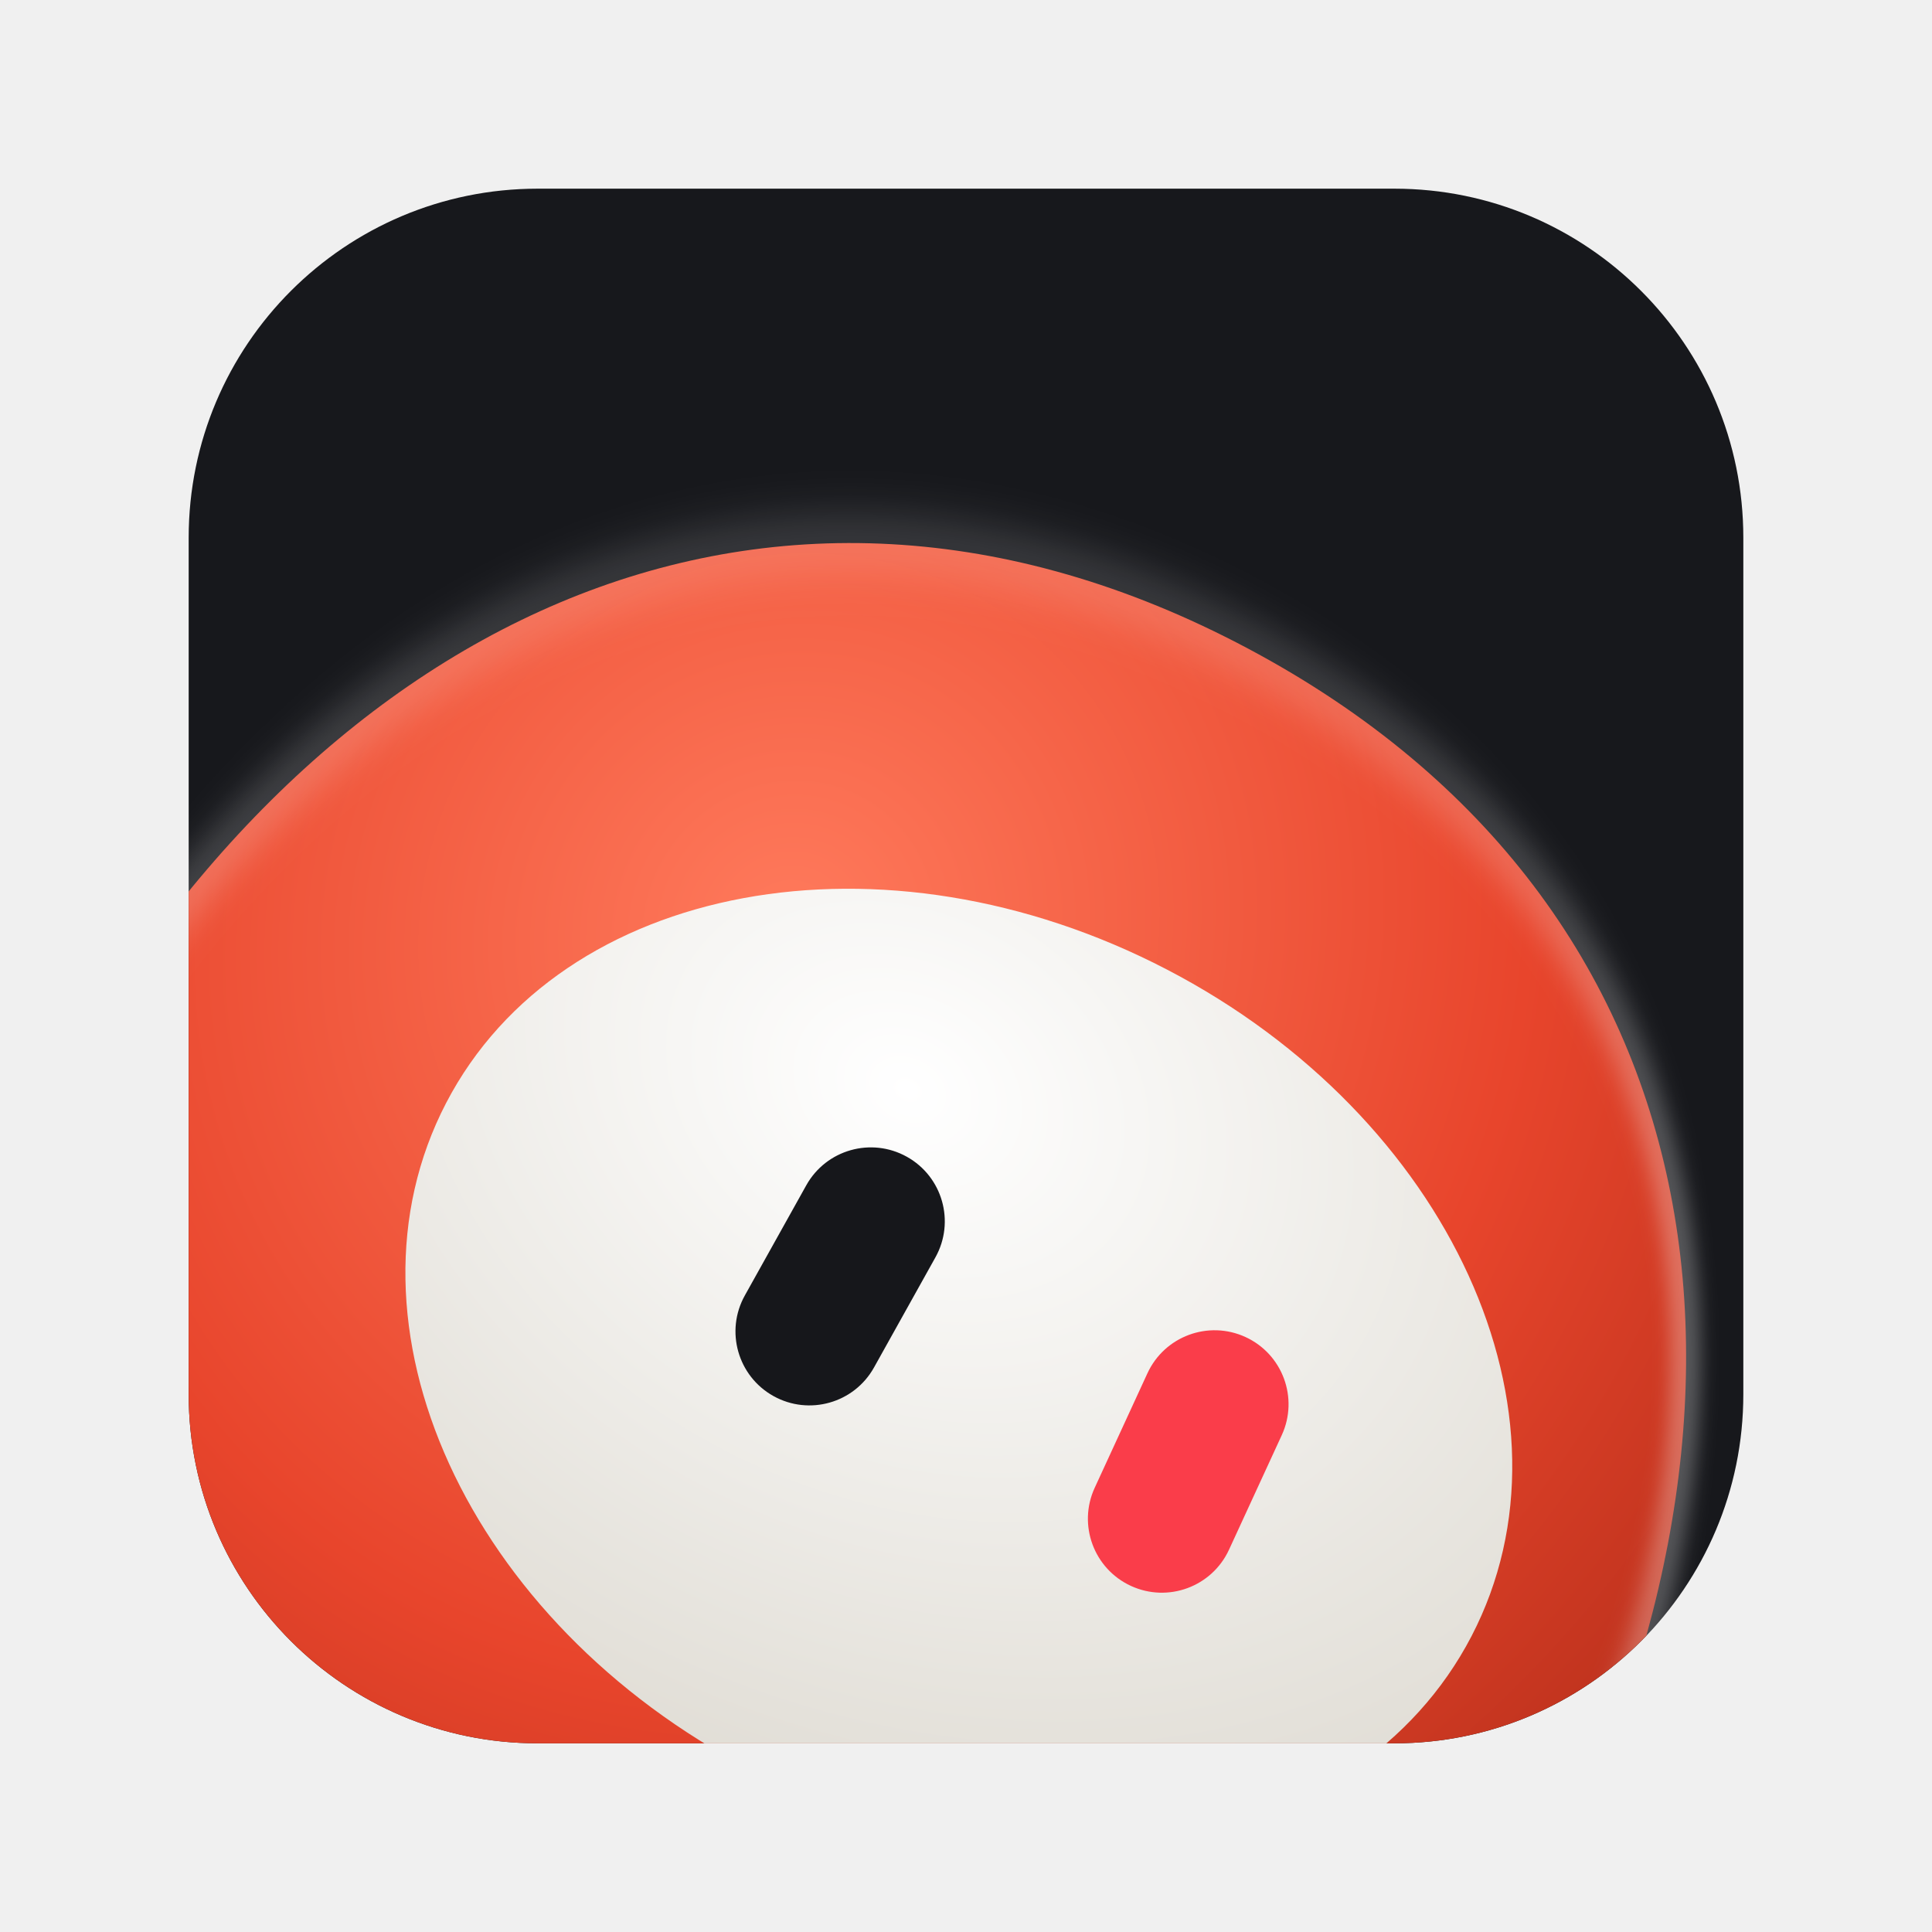
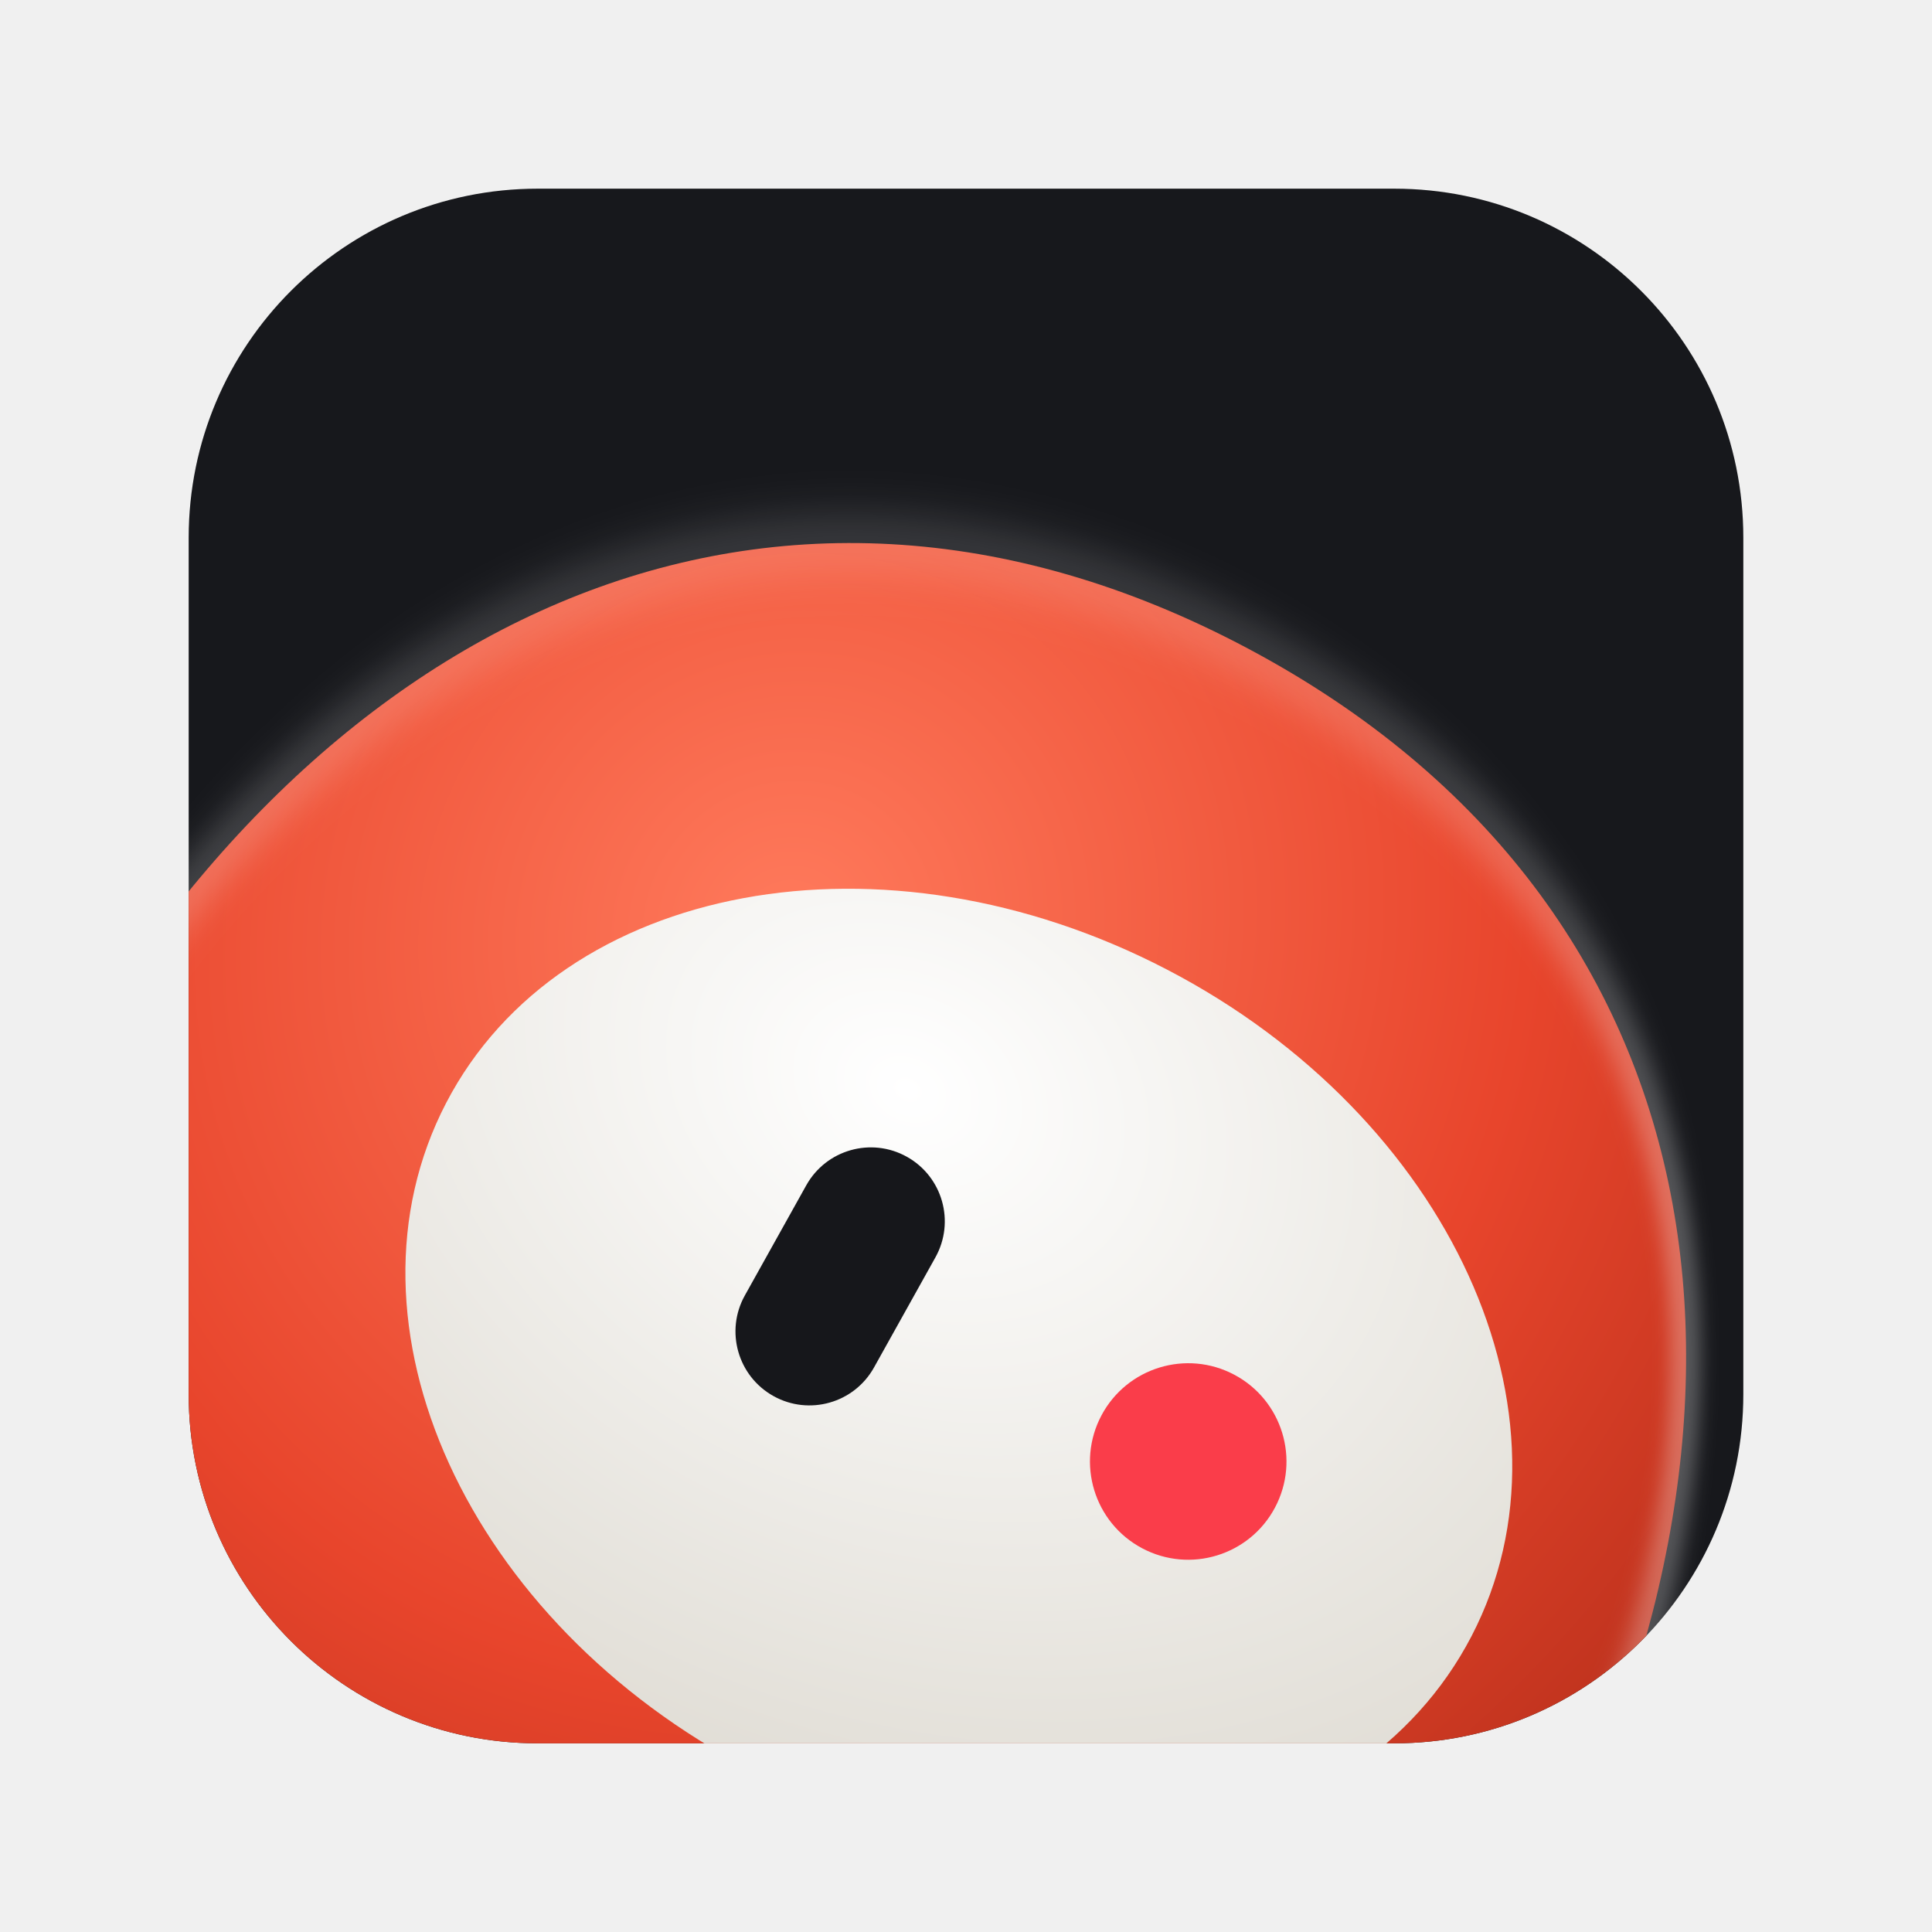
<svg xmlns="http://www.w3.org/2000/svg" width="1024" height="1024" viewBox="0 0 1024 1024">
  <defs>
    <clipPath id="c">
      <rect x="100" y="100" width="824" height="824" rx="185" />
    </clipPath>
    <radialGradient id="b" cx="0.34" cy="0.26" r="0.85">
      <stop offset="0" stop-color="#FF7A5C" />
      <stop offset="0.5" stop-color="#E8452C" />
      <stop offset="1" stop-color="#9E2412" />
    </radialGradient>
    <radialGradient id="f" cx="0.35" cy="0.25" r="0.9">
      <stop offset="0" stop-color="#FFFFFF" />
      <stop offset="1" stop-color="#DCD8CF" />
    </radialGradient>
    <filter id="r" x="-20%" y="-20%" width="140%" height="140%">
      <feGaussianBlur stdDeviation="0.9" />
    </filter>
  </defs>
  <g clip-path="url(#c)">
    <rect x="100" y="100" width="824" height="824" fill="#17181C" />
    <g transform="translate(440 760) rotate(28) scale(11.5) translate(-50 -52)">
      <path d="M50 11C75.3 11 89 30.68 89 56.1C89 78.24 74.18 93 50 93C25.82 93 11 78.24 11 56.1C11 30.68 24.7 11 50 11Z" fill="url(#b)" />
      <ellipse cx="53.844" cy="46.598" rx="26.633" ry="20.783" fill="url(#f)" transform="rotate(-0.519 53.844 46.598)" />
      <rect x="43.59" y="39.061" width="6.816" height="12.627" rx="3.408" fill="#16171B" transform="rotate(1.148 46.998 45.375)" />
-       <rect x="61.76" y="39.061" width="6.816" height="12.627" rx="3.408" fill="#FA3D4A" transform="rotate(-3.275 65.168 45.375)" />
+       <circle cx="65.168" cy="45.375" r="4.528" fill="#FA3D4A" />
      <path d="M50 11C75.3 11 89 30.68 89 56.1C89 78.24 74.18 93 50 93C25.82 93 11 78.24 11 56.1C11 30.68 24.7 11 50 11Z" fill="none" stroke="#FFFFFF" stroke-opacity="0.28" stroke-width="1.4" filter="url(#r)" />
    </g>
  </g>
</svg>
